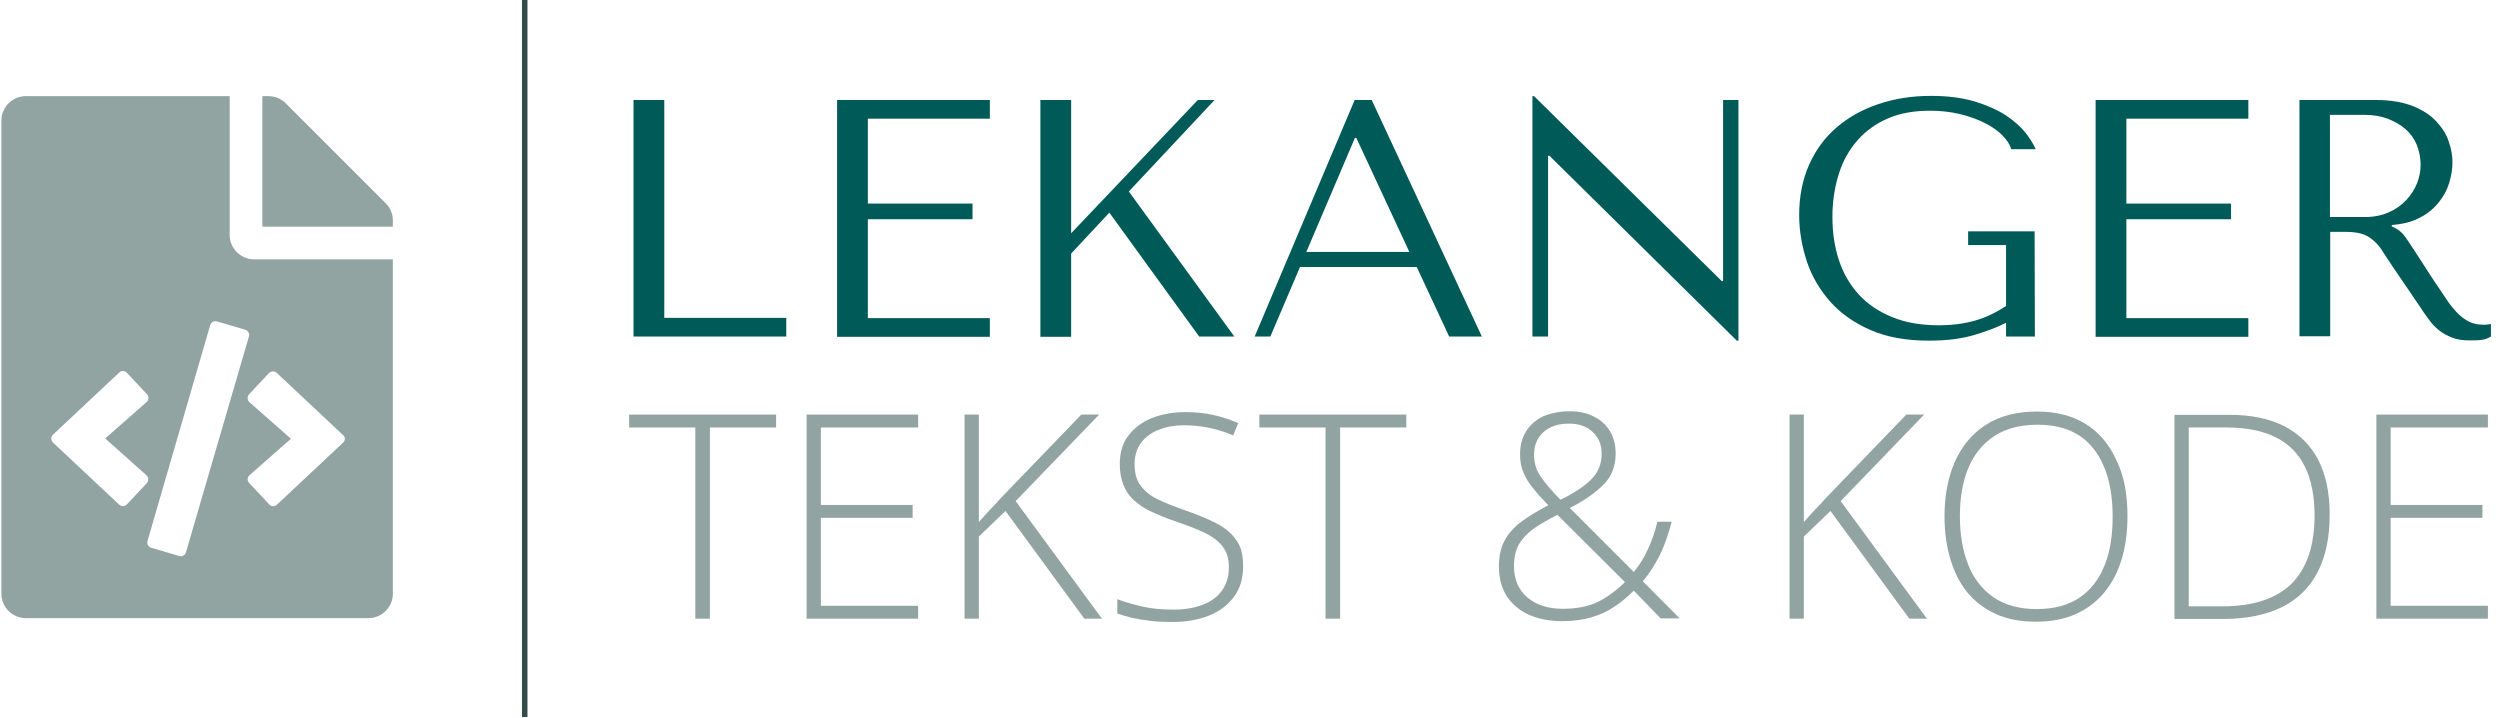
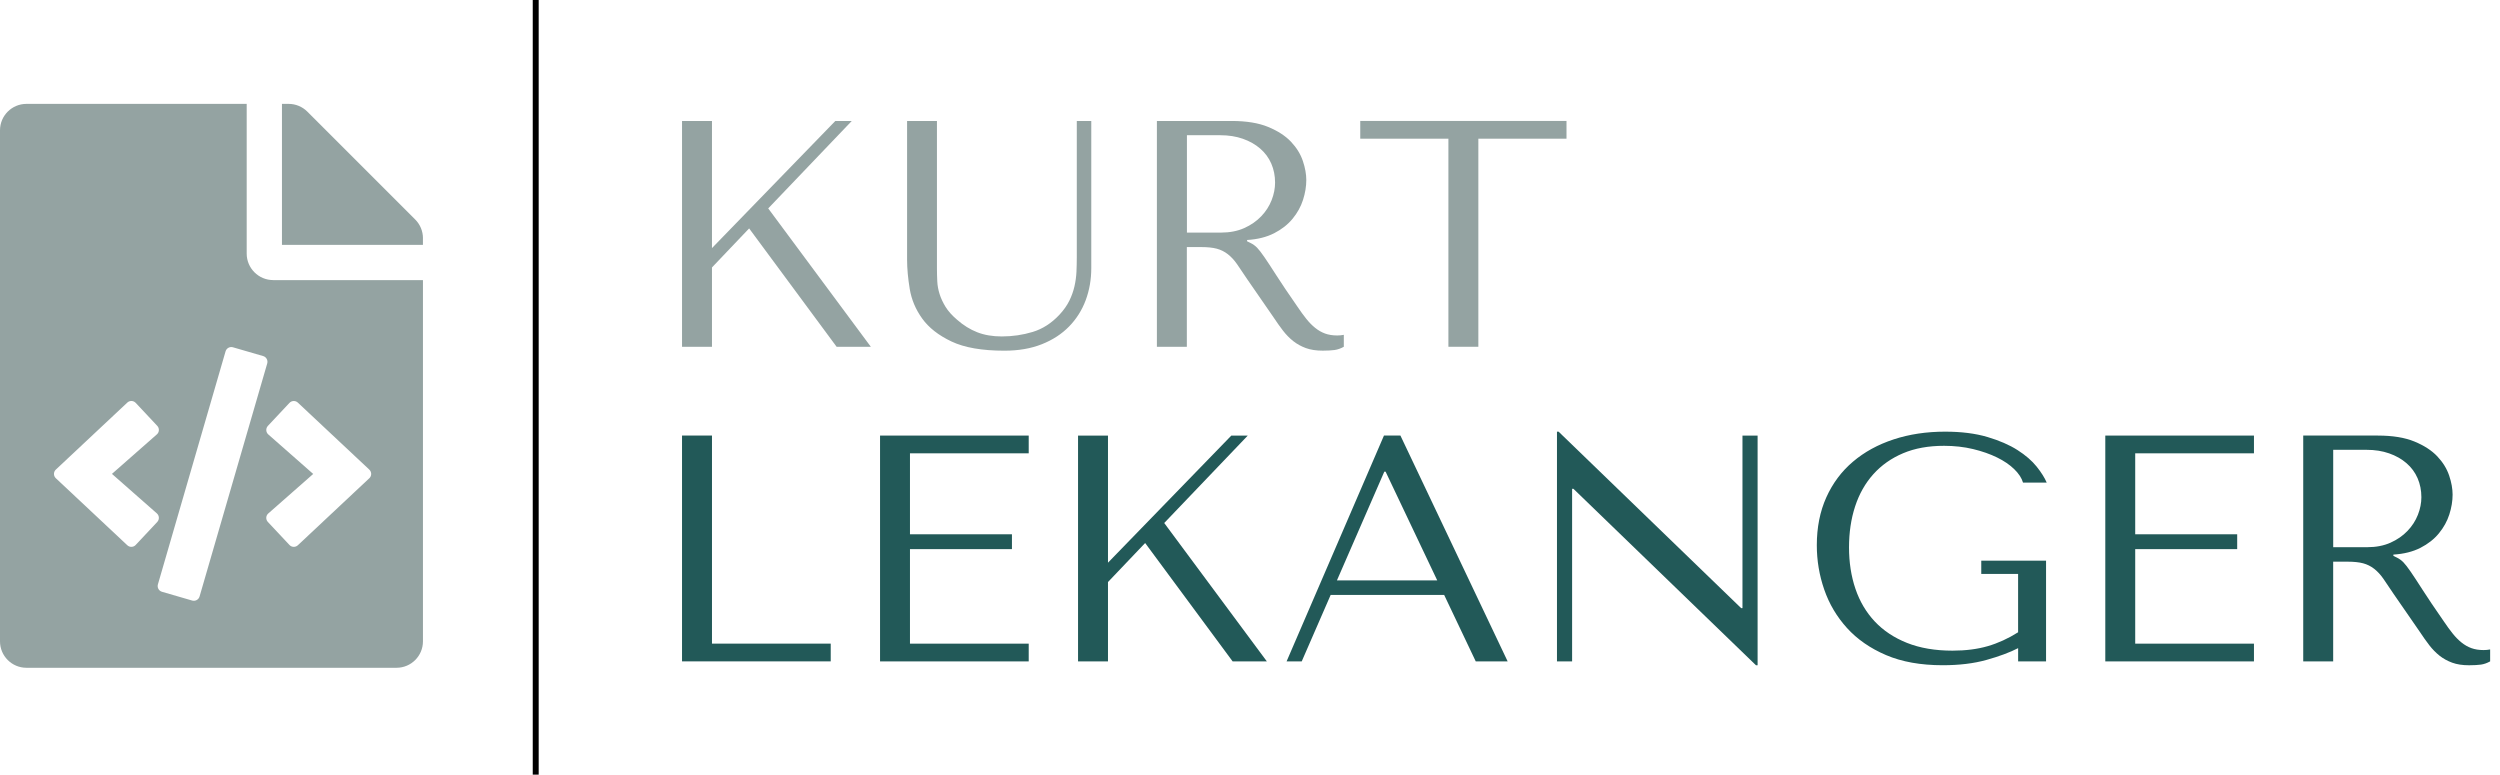
- <svg xmlns="http://www.w3.org/2000/svg" version="1.1" id="Layer_1" x="0px" y="0px" viewBox="0 0 910 261" style="enable-background:new 0 0 910 261;" xml:space="preserve">
-   <style type="text/css">
- 	.st0{fill:#005B58;}
- 	.st1{fill:#91A4A2;}
- 	.st2{fill:none;stroke:#334B49;stroke-width:2;stroke-miterlimit:10;}
- </style>
+ <svg xmlns="http://www.w3.org/2000/svg" id="Layer_1" data-name="Layer 1" viewBox="0 0 842.34 261">
+   <defs>
+     <style>
+       .cls-1 {
+         fill: #94a3a2;
+       }
+ 
+       .cls-2 {
+         fill: none;
+         stroke: #000;
+         stroke-miterlimit: 10;
+         stroke-width: 2px;
+       }
+ 
+       .cls-3 {
+         fill: #225958;
+       }
+     </style>
+   </defs>
  <g>
-     <path class="st0" d="M230.6,122.5V36.4h11.2v79.3h44.4v6.8C286.2,122.5,230.6,122.5,230.6,122.5z" />
-     <path class="st0" d="M360.3,36.4v6.8h-44.4v30.9H354v5.7h-38.1v36h44.4v6.8h-55.6V36.4H360.3z" />
-     <path class="st0" d="M378.7,36.4h11.2v48.5L436,36.4h6.1l-31.2,33.3l38.4,52.8h-12.8l-32.7-45.1l-13.9,14.9v30.3h-11.2L378.7,36.4   L378.7,36.4z" />
-     <path class="st0" d="M473.2,97.2l-10.8,25.3h-5.7l36.4-86.1h6.2l40.1,86.1h-11.9l-11.8-25.3H473.2z M493.7,50.2h-0.5l-17.7,41.5   H513L493.7,50.2z" />
-     <path class="st0" d="M632.8,36.4V124h-0.6L564,56.7h-0.5v65.8h-5.7V35h0.6l68.3,67.3h0.5V36.4H632.8z" />
-     <path class="st0" d="M740.7,122.5h-10.5v-5c-3.1,1.6-7.1,3.1-11.8,4.5c-4.8,1.4-10.2,2-16.4,2c-8.2,0-15.3-1.3-21.2-3.9   s-10.8-6-14.6-10.3s-6.7-9.2-8.5-14.6c-1.8-5.5-2.8-11.1-2.8-16.9c0-6.8,1.2-12.9,3.6-18.3c2.4-5.4,5.7-9.9,10-13.6   c4.3-3.7,9.3-6.5,15.2-8.5s12.3-3,19.2-3c6.1,0,11.3,0.7,15.8,2c4.5,1.4,8.2,3,11.3,5c3,2,5.4,4.1,7.2,6.3c1.8,2.3,3,4.3,3.8,6.1   h-8.9c-0.5-1.7-1.6-3.4-3.3-5.1c-1.7-1.7-3.8-3.2-6.5-4.5c-2.6-1.3-5.6-2.4-9-3.2s-7-1.2-10.8-1.2c-5.8,0-10.9,0.9-15.3,2.8   c-4.4,1.9-8.1,4.6-11.1,8s-5.3,7.5-6.8,12.3S667,73.4,667,79c0,5.7,0.8,11,2.4,15.8c1.6,4.8,4,8.9,7.2,12.4s7.2,6.2,12.1,8.2   c4.8,2,10.5,3,17,3c4.9,0,9.3-0.6,13.2-1.7s7.6-2.9,11.3-5.3V89.2h-13.8v-5h24.2L740.7,122.5L740.7,122.5z" />
-     <path class="st0" d="M818.4,36.4v6.8H774v30.9h38.1v5.7H774v36h44.4v6.8h-55.6V36.4H818.4z" />
-     <path class="st0" d="M864.8,36.4c5.5,0,10,0.8,13.7,2.3c3.6,1.5,6.5,3.4,8.5,5.7c2.1,2.3,3.6,4.7,4.4,7.3c0.9,2.6,1.3,5,1.3,7.3   c0,2.5-0.4,5-1.2,7.6s-2.1,5-3.9,7.2c-1.8,2.2-4.1,4.1-6.9,5.5c-2.8,1.5-6.2,2.3-10.1,2.6v0.5l1.2,0.6c1,0.5,1.8,1.1,2.5,1.8   c0.7,0.7,1.6,1.9,2.7,3.6c1.1,1.6,2.6,4,4.5,6.9c1.9,3,4.5,7,7.9,12c1.1,1.7,2.2,3.3,3.3,4.6c1.1,1.4,2.2,2.5,3.3,3.4   s2.4,1.7,3.7,2.2s2.8,0.7,4.6,0.7c0.4,0,0.8,0,1.2-0.1c0.4,0,0.8-0.1,1.2-0.2v4.6c-1.1,0.7-2.3,1.1-3.4,1.2   c-1.1,0.2-2.6,0.2-4.4,0.2c-2.5,0-4.6-0.3-6.3-1c-1.8-0.7-3.3-1.5-4.7-2.6s-2.7-2.4-3.8-4c-1.2-1.6-2.4-3.3-3.6-5.2l-9.8-14.4   c-1.5-2.3-2.8-4.2-3.8-5.8c-1.1-1.6-2.2-2.8-3.5-3.8c-1.2-1-2.6-1.7-4.1-2.1s-3.4-0.6-5.7-0.6h-5.4v38H837v-86H864.8z M848.1,79   h12.7c3.3,0,6.2-0.6,8.7-1.7s4.6-2.6,6.4-4.5c1.7-1.8,3-3.9,3.9-6.1c0.9-2.3,1.3-4.5,1.3-6.7c0-2.6-0.5-5-1.4-7.3   c-0.9-2.2-2.3-4.1-4.1-5.7c-1.8-1.6-4-2.8-6.5-3.8c-2.5-0.9-5.3-1.4-8.5-1.4h-12.5L848.1,79L848.1,79z" />
+     <path class="cls-1" d="M229.8,40.76h10.09v42.83l41.56-42.83h5.54l-28.15,29.46,34.58,46.63h-11.53l-29.48-39.89-12.52,13.15v26.74h-10.09V40.76Z" />
+     <path class="cls-1" d="M315.69,40.76v49.67c0,1.45,.04,2.9,.11,4.35,.07,1.45,.33,2.88,.78,4.29,.44,1.41,1.11,2.84,1.99,4.29,.89,1.45,2.18,2.9,3.88,4.35,2.14,1.89,4.41,3.3,6.82,4.24,2.4,.94,5.15,1.41,8.26,1.41,3.62,0,7.09-.51,10.42-1.52,3.33-1.01,6.32-2.93,8.98-5.76,1.48-1.59,2.6-3.19,3.38-4.78,.78-1.59,1.35-3.21,1.72-4.84,.37-1.63,.59-3.26,.67-4.89,.07-1.63,.11-3.24,.11-4.84V40.76h4.88v49.57c0,3.84-.63,7.45-1.88,10.82-1.26,3.37-3.12,6.32-5.6,8.86-2.48,2.54-5.54,4.53-9.2,5.98s-7.85,2.17-12.58,2.17c-7.54,0-13.48-1.03-17.84-3.1-4.36-2.07-7.65-4.64-9.86-7.72-2.22-3.08-3.62-6.41-4.21-10-.59-3.59-.89-6.87-.89-9.84V40.76h10.09Z" />
+     <path class="cls-1" d="M414.99,40.76c4.95,0,9.05,.67,12.3,2.01,3.25,1.34,5.82,3.01,7.7,5,1.88,1.99,3.21,4.15,3.99,6.47,.78,2.32,1.16,4.46,1.16,6.41,0,2.17-.37,4.4-1.1,6.68-.73,2.28-1.9,4.4-3.51,6.36-1.61,1.96-3.68,3.59-6.22,4.89-2.54,1.3-5.58,2.07-9.12,2.28v.44l1.11,.54c.89,.43,1.64,.98,2.27,1.63,.63,.65,1.44,1.7,2.44,3.15,1,1.45,2.34,3.5,4.03,6.14,1.69,2.65,4.07,6.18,7.14,10.6,1.02,1.52,2.01,2.88,2.97,4.08,.96,1.2,1.95,2.21,2.99,3.04,1.03,.83,2.14,1.47,3.32,1.9,1.18,.43,2.55,.65,4.1,.65,.37,0,.74-.02,1.11-.05,.37-.04,.74-.09,1.11-.16v4.02c-1.04,.58-2.07,.94-3.1,1.09-1.04,.14-2.37,.22-3.99,.22-2.22,0-4.12-.29-5.7-.87-1.58-.58-2.99-1.36-4.24-2.34-1.24-.98-2.4-2.16-3.46-3.53-1.06-1.38-2.14-2.9-3.24-4.57l-8.79-12.72c-1.34-2.03-2.49-3.73-3.45-5.11-.96-1.38-2-2.5-3.12-3.37s-2.35-1.48-3.73-1.85c-1.37-.36-3.1-.54-5.17-.54h-4.9v33.59h-10.09V40.76h25.16Zm-15.07,37.61h11.46c2.96,0,5.58-.51,7.84-1.52,2.26-1.01,4.17-2.34,5.73-3.97,1.56-1.63,2.72-3.44,3.5-5.43,.78-1.99,1.17-3.97,1.17-5.92,0-2.32-.43-4.46-1.28-6.41-.85-1.96-2.1-3.64-3.73-5.05-1.63-1.41-3.58-2.52-5.84-3.31-2.26-.8-4.8-1.2-7.62-1.2h-11.23v32.83Z" />
+     <path class="cls-1" d="M488.02,116.84V46.73h-29.7v-5.98h69.49v5.98h-29.7V116.84h-10.09Z" />
+     <path class="cls-3" d="M229.8,222.84v-76.09h10.09v70.11h40.01v5.98h-50.09Z" />
+     <path class="cls-3" d="M346.61,146.76v5.98h-40.01v27.28h34.36v5h-34.36v31.85h40.01v5.98h-50.09v-76.09h50.09Z" />
+     <path class="cls-3" d="M363.23,146.76h10.09v42.83l41.56-42.83h5.54l-28.15,29.46,34.58,46.63h-11.53l-29.48-39.89-12.52,13.15v26.74h-10.09v-76.09Z" />
+     <path class="cls-3" d="M448.35,200.45l-9.75,22.39h-5.1l32.81-76.09h5.54l36.13,76.09h-10.75l-10.64-22.39h-38.24Zm18.51-41.52h-.44l-15.96,36.63h33.8l-17.4-36.63Z" />
+     <path class="cls-3" d="M592.2,146.76v77.39h-.55l-61.51-59.46h-.44v58.15h-5.1v-77.39h.55l61.51,59.46h.44v-58.15h5.1Z" />
+     <path class="cls-3" d="M689.4,222.84h-9.42v-4.46c-2.81,1.45-6.37,2.77-10.66,3.97-4.29,1.2-9.21,1.79-14.76,1.79-7.4,0-13.76-1.14-19.09-3.42-5.33-2.28-9.71-5.33-13.16-9.13-3.44-3.8-5.99-8.11-7.66-12.94-1.67-4.82-2.5-9.8-2.5-14.95,0-6.01,1.07-11.39,3.21-16.14,2.14-4.75,5.13-8.75,8.98-12.01,3.84-3.26,8.4-5.76,13.69-7.5,5.28-1.74,11.06-2.61,17.34-2.61,5.47,0,10.21,.6,14.24,1.79,4.03,1.2,7.41,2.66,10.14,4.4,2.73,1.74,4.89,3.61,6.48,5.6,1.59,1.99,2.71,3.79,3.38,5.38h-7.98c-.44-1.52-1.42-3.02-2.94-4.51-1.51-1.48-3.45-2.81-5.82-3.97-2.37-1.16-5.06-2.1-8.09-2.83-3.03-.72-6.28-1.09-9.75-1.09-5.25,0-9.85,.83-13.8,2.5-3.95,1.67-7.3,4.02-10.03,7.06-2.73,3.04-4.78,6.67-6.15,10.87-1.37,4.2-2.05,8.8-2.05,13.8s.72,9.73,2.17,13.97c1.44,4.24,3.61,7.9,6.5,10.98,2.89,3.08,6.51,5.49,10.88,7.23,4.37,1.74,9.47,2.61,15.32,2.61,4.44,0,8.4-.51,11.88-1.52,3.48-1.01,6.89-2.57,10.22-4.67v-19.67h-12.41v-4.46h21.83v33.91Z" />
+     <path class="cls-3" d="M759.44,146.76v5.98h-40.01v27.28h34.36v5h-34.36v31.85h40.01v5.98h-50.09v-76.09h50.09Z" />
+     <path class="cls-3" d="M801.22,146.76c4.95,0,9.05,.67,12.3,2.01,3.25,1.34,5.82,3.01,7.7,5,1.88,1.99,3.21,4.15,3.99,6.47,.78,2.32,1.16,4.46,1.16,6.41,0,2.17-.37,4.4-1.1,6.68-.73,2.28-1.9,4.4-3.51,6.36-1.61,1.96-3.68,3.59-6.22,4.89-2.54,1.3-5.58,2.07-9.12,2.28v.44l1.11,.54c.89,.43,1.64,.98,2.27,1.63,.63,.65,1.44,1.7,2.44,3.15,1,1.45,2.34,3.5,4.03,6.14,1.69,2.65,4.07,6.18,7.14,10.6,1.02,1.52,2.01,2.88,2.97,4.08,.96,1.2,1.95,2.21,2.99,3.04,1.03,.83,2.14,1.47,3.33,1.9,1.18,.43,2.55,.65,4.1,.65,.37,0,.74-.02,1.11-.05,.37-.04,.74-.09,1.11-.16v4.02c-1.04,.58-2.07,.94-3.1,1.09-1.04,.14-2.37,.22-3.99,.22-2.22,0-4.12-.29-5.7-.87-1.58-.58-2.99-1.36-4.24-2.34-1.24-.98-2.4-2.16-3.46-3.53-1.06-1.38-2.14-2.9-3.24-4.57l-8.79-12.72c-1.34-2.03-2.49-3.73-3.45-5.11-.96-1.38-2-2.5-3.12-3.37-1.11-.87-2.36-1.48-3.73-1.85-1.37-.36-3.1-.54-5.17-.54h-4.9v33.59h-10.09v-76.09h25.16Zm-15.07,37.61h11.46c2.96,0,5.58-.51,7.84-1.52,2.26-1.01,4.17-2.34,5.73-3.97,1.56-1.63,2.72-3.44,3.5-5.43,.78-1.99,1.17-3.97,1.17-5.92,0-2.32-.43-4.46-1.28-6.41-.85-1.96-2.1-3.64-3.73-5.05-1.63-1.41-3.58-2.52-5.84-3.31-2.26-.8-4.8-1.2-7.62-1.2h-11.24v32.83Z" />
  </g>
-   <g>
-     <path class="st1" d="M258.4,225.2h-5.3v-69.6H229v-4.7h53.5v4.7h-24.1V225.2z" />
-     <path class="st1" d="M334.2,225.2h-40.6v-74.3h40.6v4.7h-35.4v28.2h33.4v4.7h-33.4v32h35.4V225.2z" />
-     <path class="st1" d="M401.1,225.2h-6.4L366,186l-9.7,9.3v29.9h-5.2v-74.3h5.2V190c1.3-1.4,2.6-2.9,3.9-4.3c1.4-1.4,2.8-2.9,4.1-4.4   l29.3-30.4h6.5l-30.4,31.5L401.1,225.2z" />
-     <path class="st1" d="M452.5,206.1c0,4.4-1.1,8.2-3.4,11.2c-2.2,3-5.3,5.3-9.1,6.8c-3.8,1.5-8.2,2.3-13,2.3c-3,0-5.8-0.1-8.2-0.4   c-2.5-0.3-4.7-0.7-6.7-1.1c-2-0.5-3.8-1-5.4-1.6v-5.2c2.6,1,5.7,1.9,9.2,2.7s7.3,1.1,11.4,1.1c3.9,0,7.3-0.6,10.3-1.7   c3-1.1,5.4-2.8,7.1-5.1s2.6-5.1,2.6-8.6c0-3.1-0.7-5.5-2.2-7.5c-1.4-1.9-3.6-3.6-6.5-5s-6.5-2.8-10.9-4.3c-3.1-1-5.8-2.2-8.3-3.3   s-4.6-2.5-6.4-4.1c-1.8-1.5-3.1-3.4-4-5.6c-0.9-2.2-1.4-4.8-1.4-7.8c0-4.1,1-7.6,3.1-10.3c2.1-2.8,4.9-4.9,8.5-6.4   c3.6-1.4,7.6-2.2,12.1-2.2c3.6,0,6.9,0.3,10.1,1s6.3,1.7,9.3,3l-1.8,4.5c-3-1.3-6-2.2-8.9-2.8c-3-0.6-5.9-0.9-8.8-0.9   c-3.5,0-6.6,0.5-9.3,1.6c-2.7,1-4.9,2.6-6.5,4.7c-1.6,2.1-2.4,4.7-2.4,7.8c0,3.3,0.7,5.9,2.2,7.9s3.6,3.7,6.3,5   c2.7,1.3,6,2.6,9.7,3.9c4.4,1.5,8.2,3.1,11.4,4.7c3.2,1.6,5.7,3.7,7.4,6.2C451.7,198.8,452.5,202,452.5,206.1z" />
-     <path class="st1" d="M487.8,225.2h-5.3v-69.6h-24.1v-4.7h53.5v4.7h-24.1V225.2z" />
-     <path class="st1" d="M571.3,149.7c3.4,0,6.3,0.6,8.8,1.9c2.5,1.2,4.5,3,5.9,5.3s2.1,5.1,2.1,8.2c0,4.6-1.5,8.5-4.6,11.5   s-7.1,5.8-12.1,8.3l23.3,23.3c2-2.4,3.7-5.1,5.1-8.2c1.5-3.1,2.6-6.5,3.5-10.1h5.2c-1.1,4.3-2.5,8.3-4.2,11.9   c-1.8,3.6-3.9,6.9-6.3,9.8l13.4,13.5h-6.9l-9.8-10.1c-2.2,2.2-4.5,4.1-7,5.8s-5.3,3-8.4,3.9c-3.1,0.9-6.6,1.4-10.7,1.4   c-4.6,0-8.6-0.8-12-2.3s-6.1-3.8-8.1-6.7c-1.9-3-2.9-6.6-2.9-10.9c0-3.8,0.7-6.9,2.1-9.5c1.4-2.6,3.5-4.9,6.2-6.9s5.9-3.9,9.7-5.9   c-2.1-2.1-3.9-4.1-5.4-6c-1.6-1.9-2.8-3.8-3.6-5.8c-0.9-2-1.3-4.2-1.3-6.7c0-3.2,0.7-6,2.2-8.4s3.6-4.2,6.3-5.5   C564.5,150.4,567.7,149.7,571.3,149.7z M566.9,187.4c-3.4,1.7-6.3,3.4-8.6,5c-2.4,1.7-4.1,3.6-5.4,5.7c-1.2,2.2-1.8,4.8-1.8,8   c0,4.8,1.6,8.6,4.9,11.4c3.2,2.7,7.5,4.1,12.8,4.1s9.7-0.9,13.2-2.7s6.6-4.2,9.5-7L566.9,187.4z M571.1,154.2c-3.9,0-7,1-9.3,3.1   s-3.4,4.8-3.4,8.3c0,2.9,0.8,5.6,2.5,8s4,5.2,7.1,8.3c4.8-2.3,8.6-4.8,11.1-7.3c2.6-2.5,3.9-5.7,3.9-9.4c0-3.4-1.1-6-3.3-8   C577.6,155.2,574.7,154.2,571.1,154.2z" />
-     <path class="st1" d="M701.4,225.2H695L666.3,186l-9.7,9.3v29.9h-5.2v-74.3h5.2V190c1.3-1.4,2.6-2.9,3.9-4.3   c1.4-1.4,2.8-2.9,4.1-4.4l29.3-30.4h6.5L670,182.4L701.4,225.2z" />
-     <path class="st1" d="M774.4,188c0,5.7-0.7,10.8-2.1,15.5c-1.4,4.7-3.5,8.7-6.3,12.1c-2.8,3.4-6.2,6-10.4,7.9s-9,2.8-14.5,2.8   c-5.6,0-10.4-0.9-14.6-2.8c-4.2-1.9-7.6-4.5-10.4-7.9c-2.8-3.4-4.8-7.5-6.2-12.2s-2.1-9.9-2.1-15.5c0-7.5,1.3-14.2,3.8-19.9   c2.6-5.7,6.3-10.2,11.3-13.4s11.2-4.8,18.5-4.8c7,0,13,1.5,17.9,4.6s8.6,7.5,11.1,13.2C773.2,173.2,774.4,180,774.4,188z    M713.4,187.9c0,6.6,1,12.5,3,17.6s5.1,9,9.2,11.9c4.1,2.8,9.4,4.3,15.7,4.3c6.4,0,11.6-1.4,15.7-4.2c4.1-2.8,7.1-6.7,9.1-11.8   c2-5,2.9-10.9,2.9-17.6c0-10.6-2.3-18.8-6.9-24.7c-4.6-5.9-11.4-8.8-20.5-8.8c-6.3,0-11.6,1.4-15.8,4.2s-7.3,6.7-9.4,11.7   C714.4,175.4,713.4,181.3,713.4,187.9z" />
-     <path class="st1" d="M848,187.4c0,8.3-1.5,15.3-4.4,20.9c-2.9,5.6-7.3,9.9-13,12.7s-12.9,4.3-21.3,4.3h-17.8V151h20.1   c7.9,0,14.6,1.4,20,4.2s9.5,6.9,12.3,12.3C846.6,172.8,848,179.4,848,187.4z M842.5,187.6c0-7.1-1.2-13-3.5-17.7   s-5.8-8.3-10.6-10.7c-4.7-2.4-10.8-3.6-18-3.6h-13.7v65.1H809c11.2,0,19.6-2.8,25.2-8.3C839.7,206.8,842.5,198.6,842.5,187.6z" />
-     <path class="st1" d="M905.6,225.2H865v-74.3h40.6v4.7h-35.4v28.2h33.4v4.7h-33.4v32h35.4V225.2z" />
-   </g>
-   <path class="st2" d="M191,142.9C191,0,191,0,191,0l0,0v261" />
-   <path class="st1" d="M143,80.3v2.2H95.5V35h2.2c2.4,0,4.6,0.9,6.3,2.6L140.4,74C142.1,75.6,143,77.9,143,80.3z M92.5,94.4  c-4.9,0-8.9-4-8.9-8.9V35H9.4c-4.9,0-8.9,4-8.9,8.9v172.2c0,4.9,4,8.9,8.9,8.9h124.7c4.9,0,8.9-4,8.9-8.9V94.4H92.5z M46.2,183.6  c-0.8,0.8-2,0.8-2.8,0.1l0,0l-24.1-22.6c-0.8-0.8-0.8-2-0.1-2.8l0.1-0.1l24.1-22.6c0.8-0.8,2.1-0.7,2.8,0.1l0,0l7.3,7.8  c0.8,0.8,0.7,2.1-0.1,2.8l0,0l-15.1,13.3l15,13.4c0.8,0.7,0.9,2,0.2,2.8l0,0L46.2,183.6L46.2,183.6z M65.3,202.4l-10.2-3  c-1.1-0.3-1.7-1.4-1.4-2.5l22.8-78.5c0.3-1.1,1.4-1.7,2.5-1.4l10.2,3c1.1,0.3,1.7,1.4,1.4,2.5l0,0L67.7,201  C67.4,202.1,66.3,202.7,65.3,202.4L65.3,202.4L65.3,202.4z M124.9,161.1l-24.1,22.6c-0.8,0.8-2.1,0.7-2.8-0.1l0,0l-7.3-7.8  c-0.8-0.8-0.7-2.1,0.1-2.8l0,0l15.1-13.3l-15.1-13.3c-0.8-0.7-0.9-2-0.2-2.8l0,0l7.3-7.8c0.8-0.8,2-0.8,2.8-0.1l0,0l24.1,22.6  C125.7,159,125.8,160.3,124.9,161.1C125,161.1,125,161.1,124.9,161.1L124.9,161.1z" />
+   <path class="cls-2" d="M180.5,142.88V0h0V261" />
+   <path class="cls-1" d="M142.5,80.25v2.25h-47.5V35h2.25c2.36,0,4.63,.94,6.3,2.61l36.35,36.35c1.67,1.67,2.61,3.94,2.61,6.3Zm-50.47,14.12c-4.9,0-8.91-4.01-8.91-8.91V35H8.91c-4.92,0-8.91,3.99-8.91,8.91V216.09c0,4.92,3.99,8.91,8.91,8.91h124.69c4.92,0,8.91-3.99,8.91-8.91V94.38h-50.47Zm-46.31,89.25c-.76,.81-2.03,.85-2.83,.09,0,0,0,0,0,0l-24.07-22.57c-.81-.76-.85-2.03-.09-2.83,.03-.03,.06-.06,.09-.09l24.07-22.57c.81-.76,2.08-.72,2.83,.09,0,0,0,0,0,0l7.27,7.75c.76,.81,.72,2.08-.09,2.83-.02,.01-.03,.03-.05,.04l-15.13,13.31,15.13,13.31c.83,.73,.91,2,.18,2.83-.01,.02-.03,.03-.04,.05l-7.27,7.75h0Zm19.04,18.73l-10.19-2.96c-1.06-.31-1.67-1.42-1.37-2.48l22.8-78.53c.31-1.06,1.42-1.67,2.48-1.37l10.19,2.96c1.06,.31,1.67,1.42,1.37,2.48h0s-22.8,78.53-22.8,78.53c-.31,1.06-1.42,1.67-2.48,1.37,0,0,0,0,0,0h0Zm59.67-41.21l-24.07,22.57c-.81,.76-2.08,.72-2.83-.09,0,0,0,0,0,0l-7.27-7.75c-.76-.81-.72-2.08,.09-2.83,.02-.01,.03-.03,.05-.04l15.13-13.31-15.13-13.31c-.83-.73-.91-2-.18-2.83,.01-.02,.03-.03,.04-.05l7.27-7.75c.76-.81,2.03-.85,2.83-.09,0,0,0,0,0,0l24.07,22.57c.81,.76,.85,2.03,.09,2.83-.03,.03-.06,.06-.09,.09h0Z" />
</svg>
